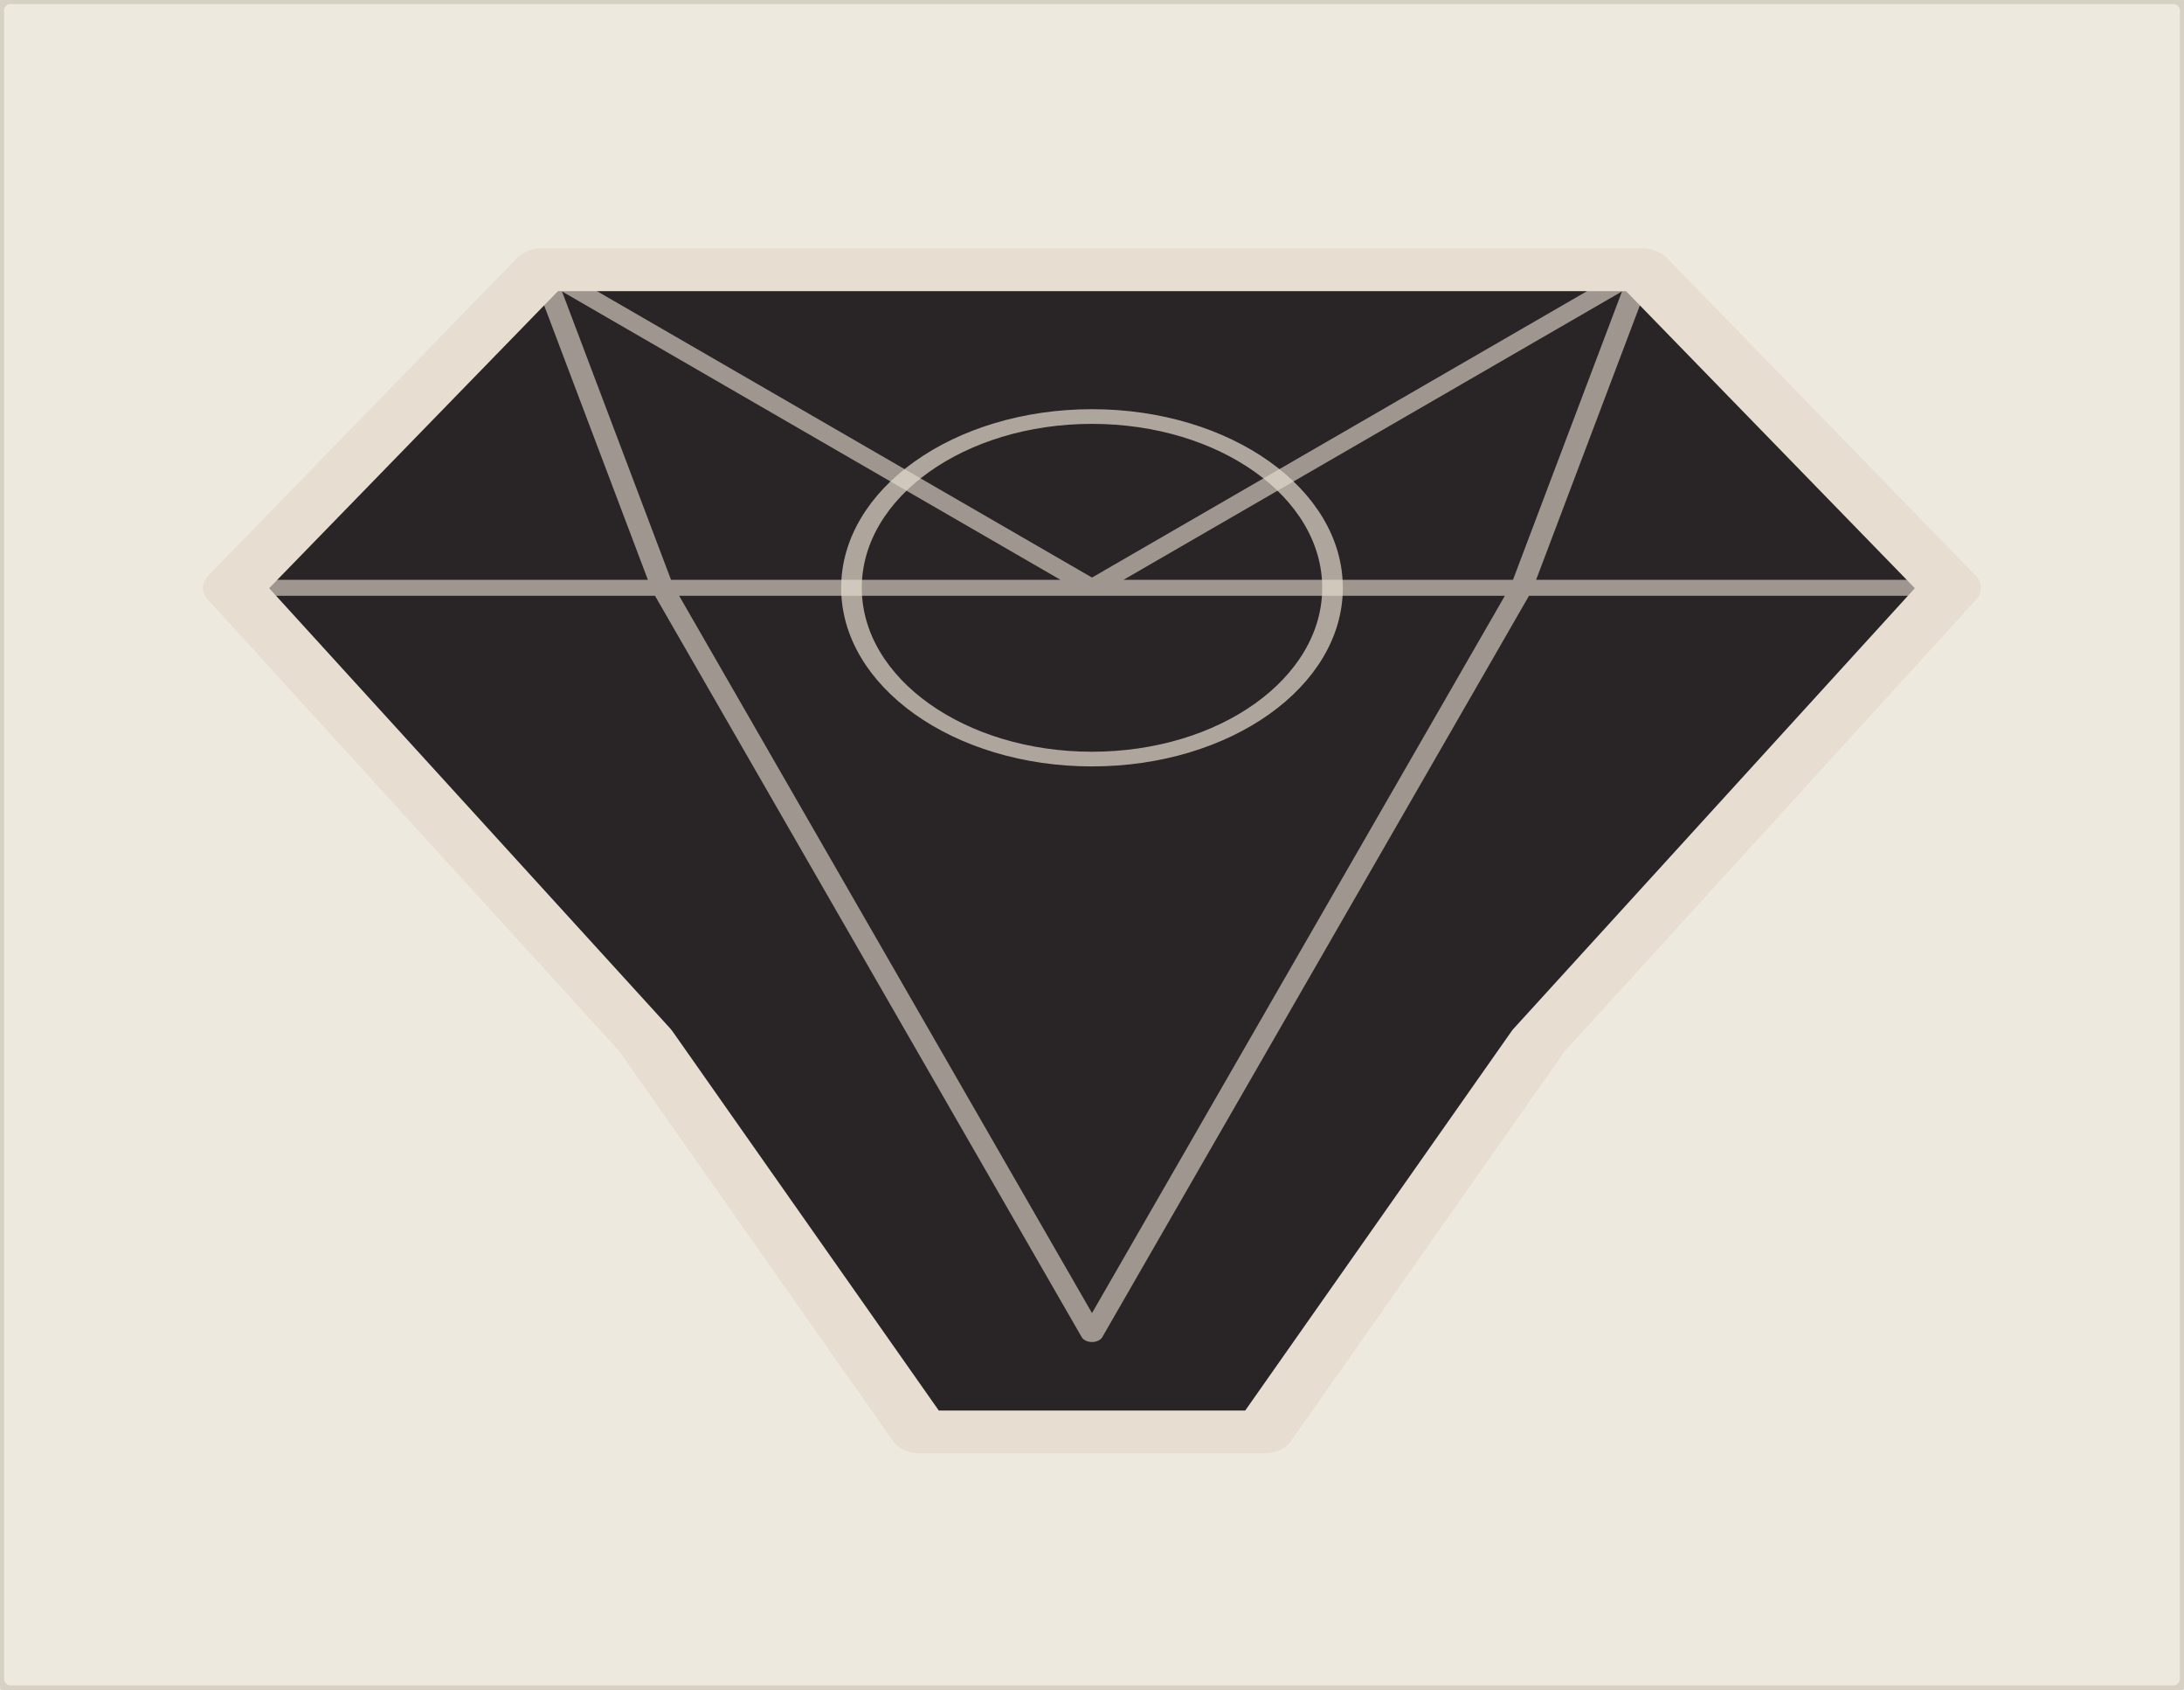
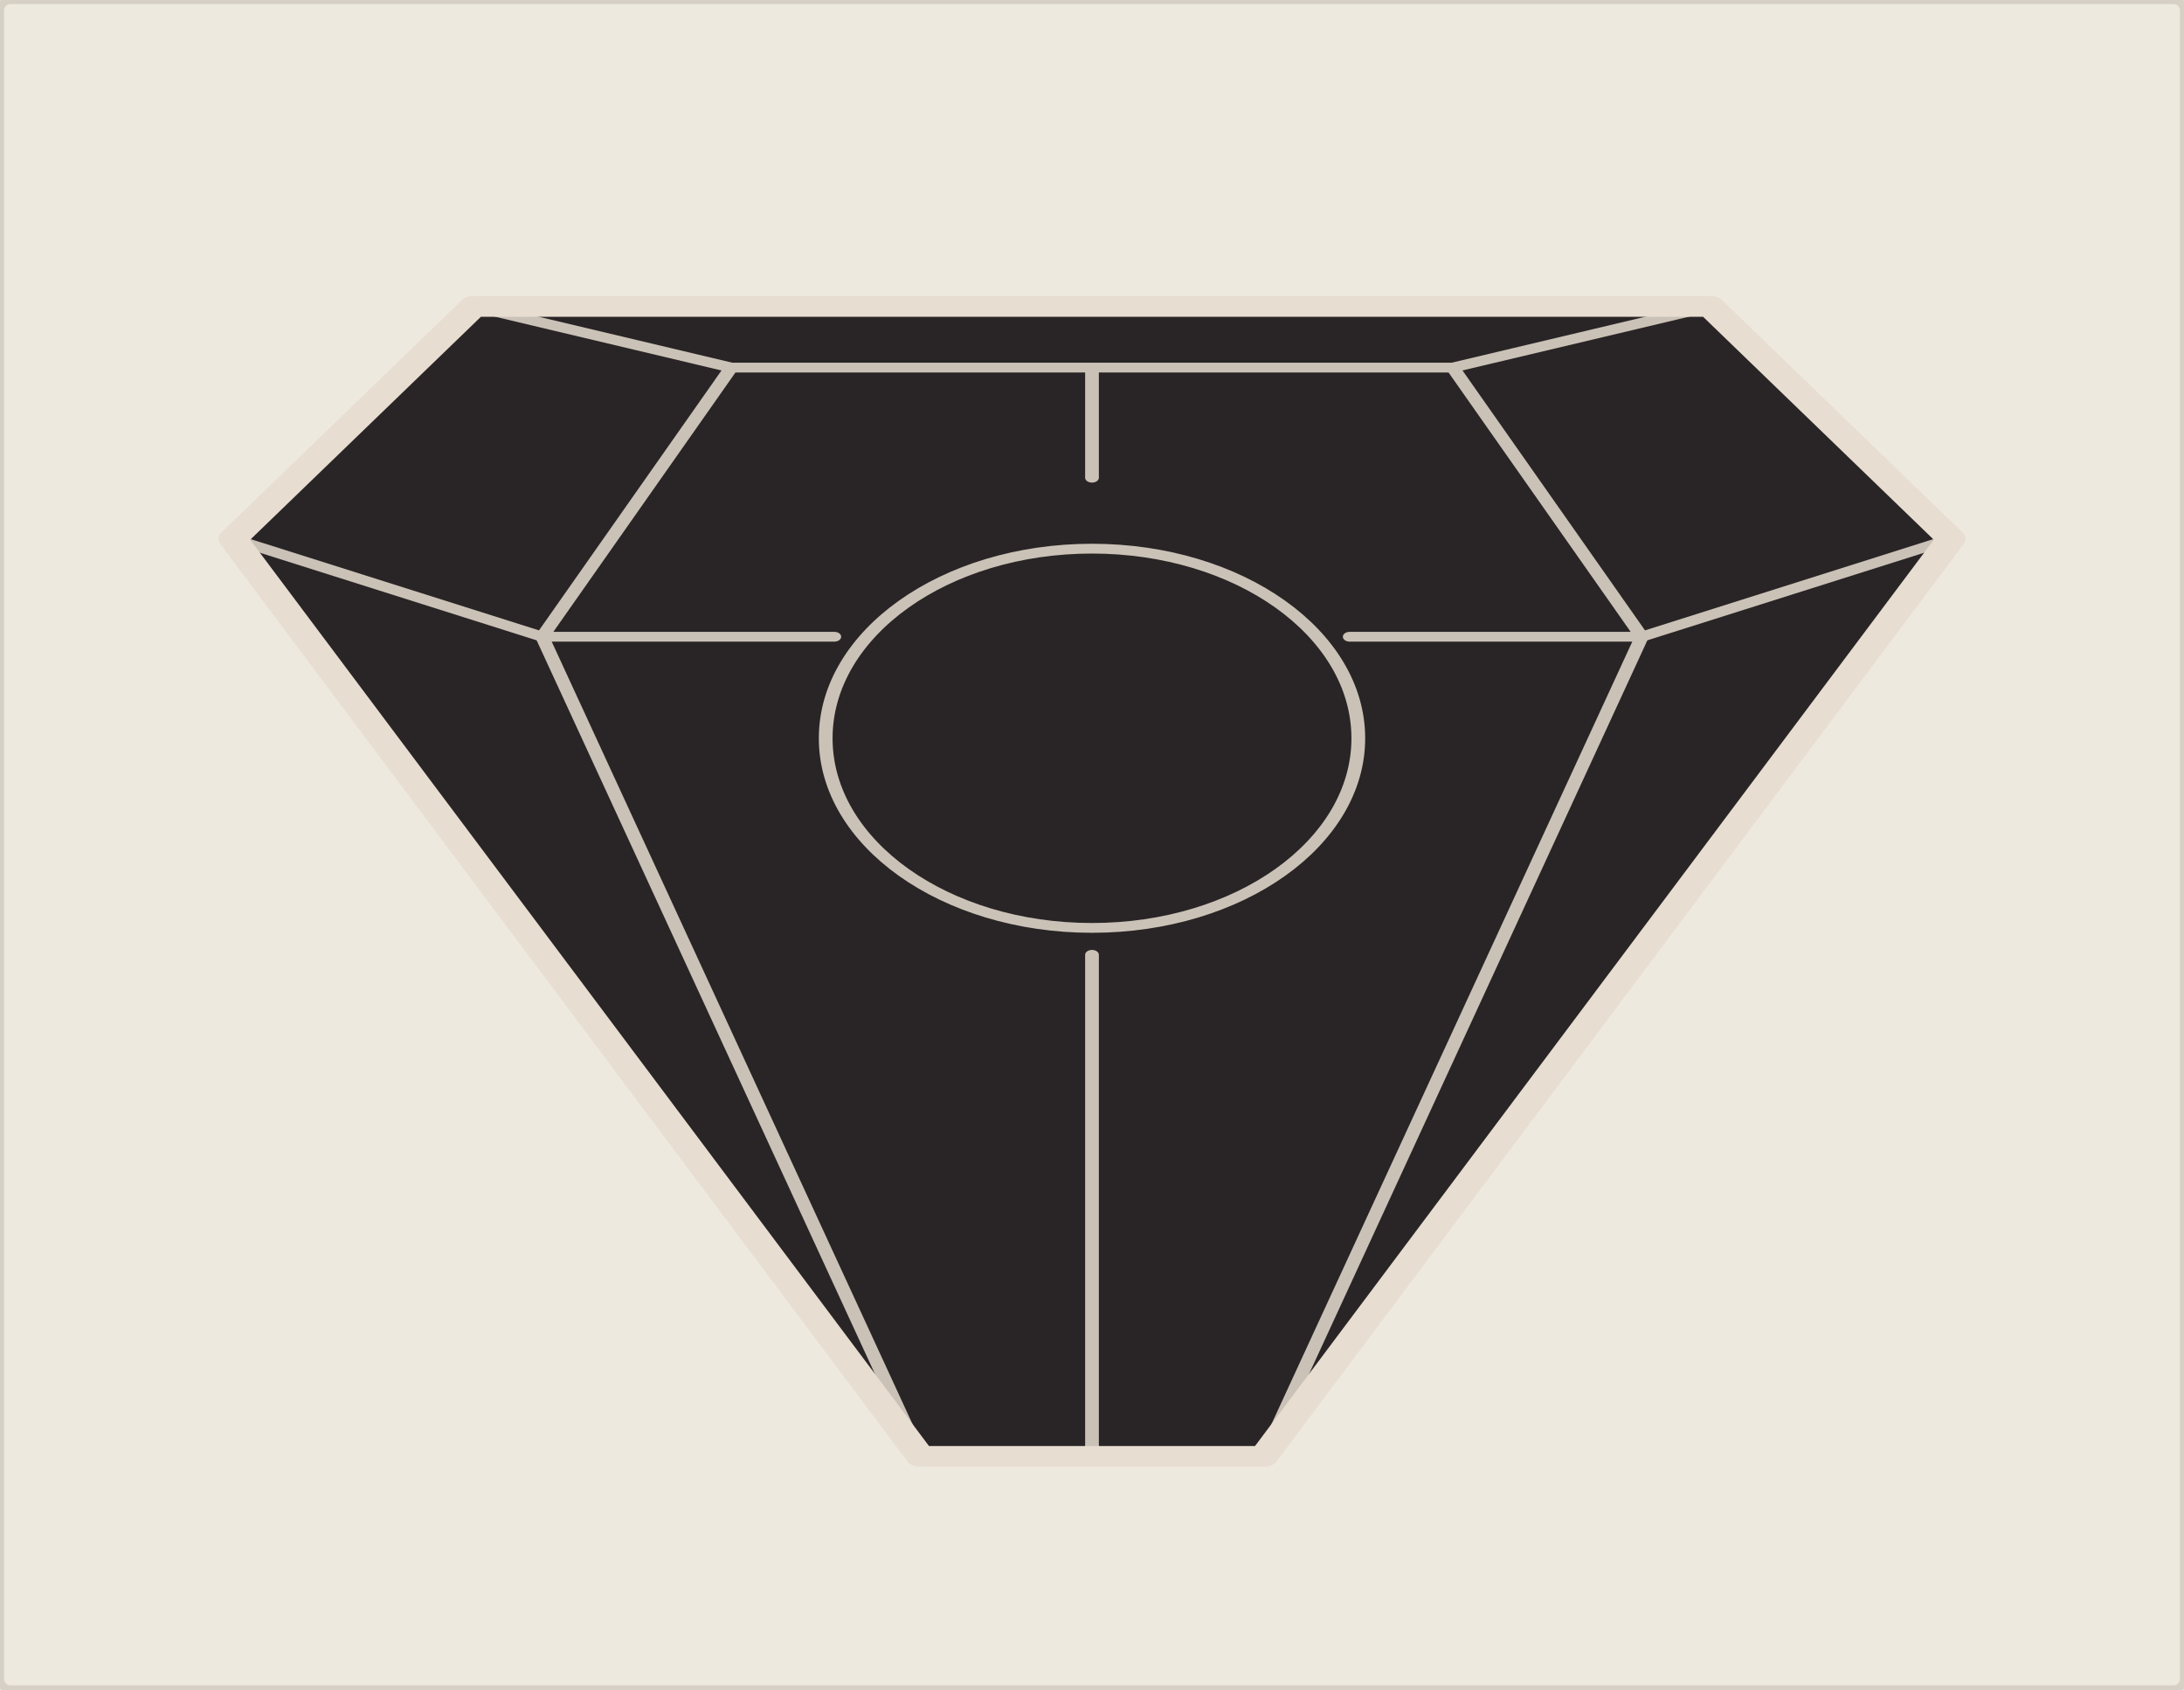
<svg xmlns="http://www.w3.org/2000/svg" width="375mm" height="290mm" viewBox="0 0 37.5 29" role="img" aria-label="Diamanten, svart, bakgrundsskiva">
-   <rect x="0" y="0" width="37.5" height="29" rx="0.18" fill="#eee9df" stroke="#d6d0c5" stroke-width=".14" />
+   <rect width="37.5" height="29" rx=".18" fill="#eee9df" stroke="#d6d0c5" stroke-width=".14" />
  <g transform="translate(4 4) scale(29.5 21)" stroke-linejoin="round" stroke-linecap="round">
-     <path d="M .18 .03 L .82 .03 L 1 .29 L .76 .66 L .60 .98 L .40 .98 L .24 .66 L 0 .29 Z" fill="#292526" stroke="#e7ddd0" stroke-width=".035" />
-     <path d="M .18 .03 L .25 .29 L .5 .9 L .75 .29 L .82 .03 M 0 .29 H1 M.18 .03 L.5 .29 L.82 .03" fill="none" stroke="#e7ddd0" stroke-width=".013" opacity=".62" />
-     <circle cx=".5" cy=".29" r=".14" fill="none" stroke="#e7ddd0" stroke-width=".012" opacity=".7" />
+     <path d="M .14 .06 L .86 .06 L 1 .25 L .60 1 L .40 1 L 0 .25 Z" fill="#292526" stroke="#e7ddd0" stroke-width=".017" />
+     <g fill="none" stroke="#e7ddd0" stroke-width=".008" opacity=".85">
+       <path d="M .14 .06 L .29 .11 L .5 .11 L .71 .11 L .86 .06 M 0 .25 L .18 .33 L .29 .11 M .18 .33 H .35 M .65 .33 H .82 L 1 .25 M .71 .11 L .82 .33 M .18 .33 L .40 1 M .82 .33 L .60 1 M .50 .11 V .20 M .50 .59 V 1" />
+       <circle cx=".5" cy=".413" r=".155" />
+     </g>
  </g>
</svg>
